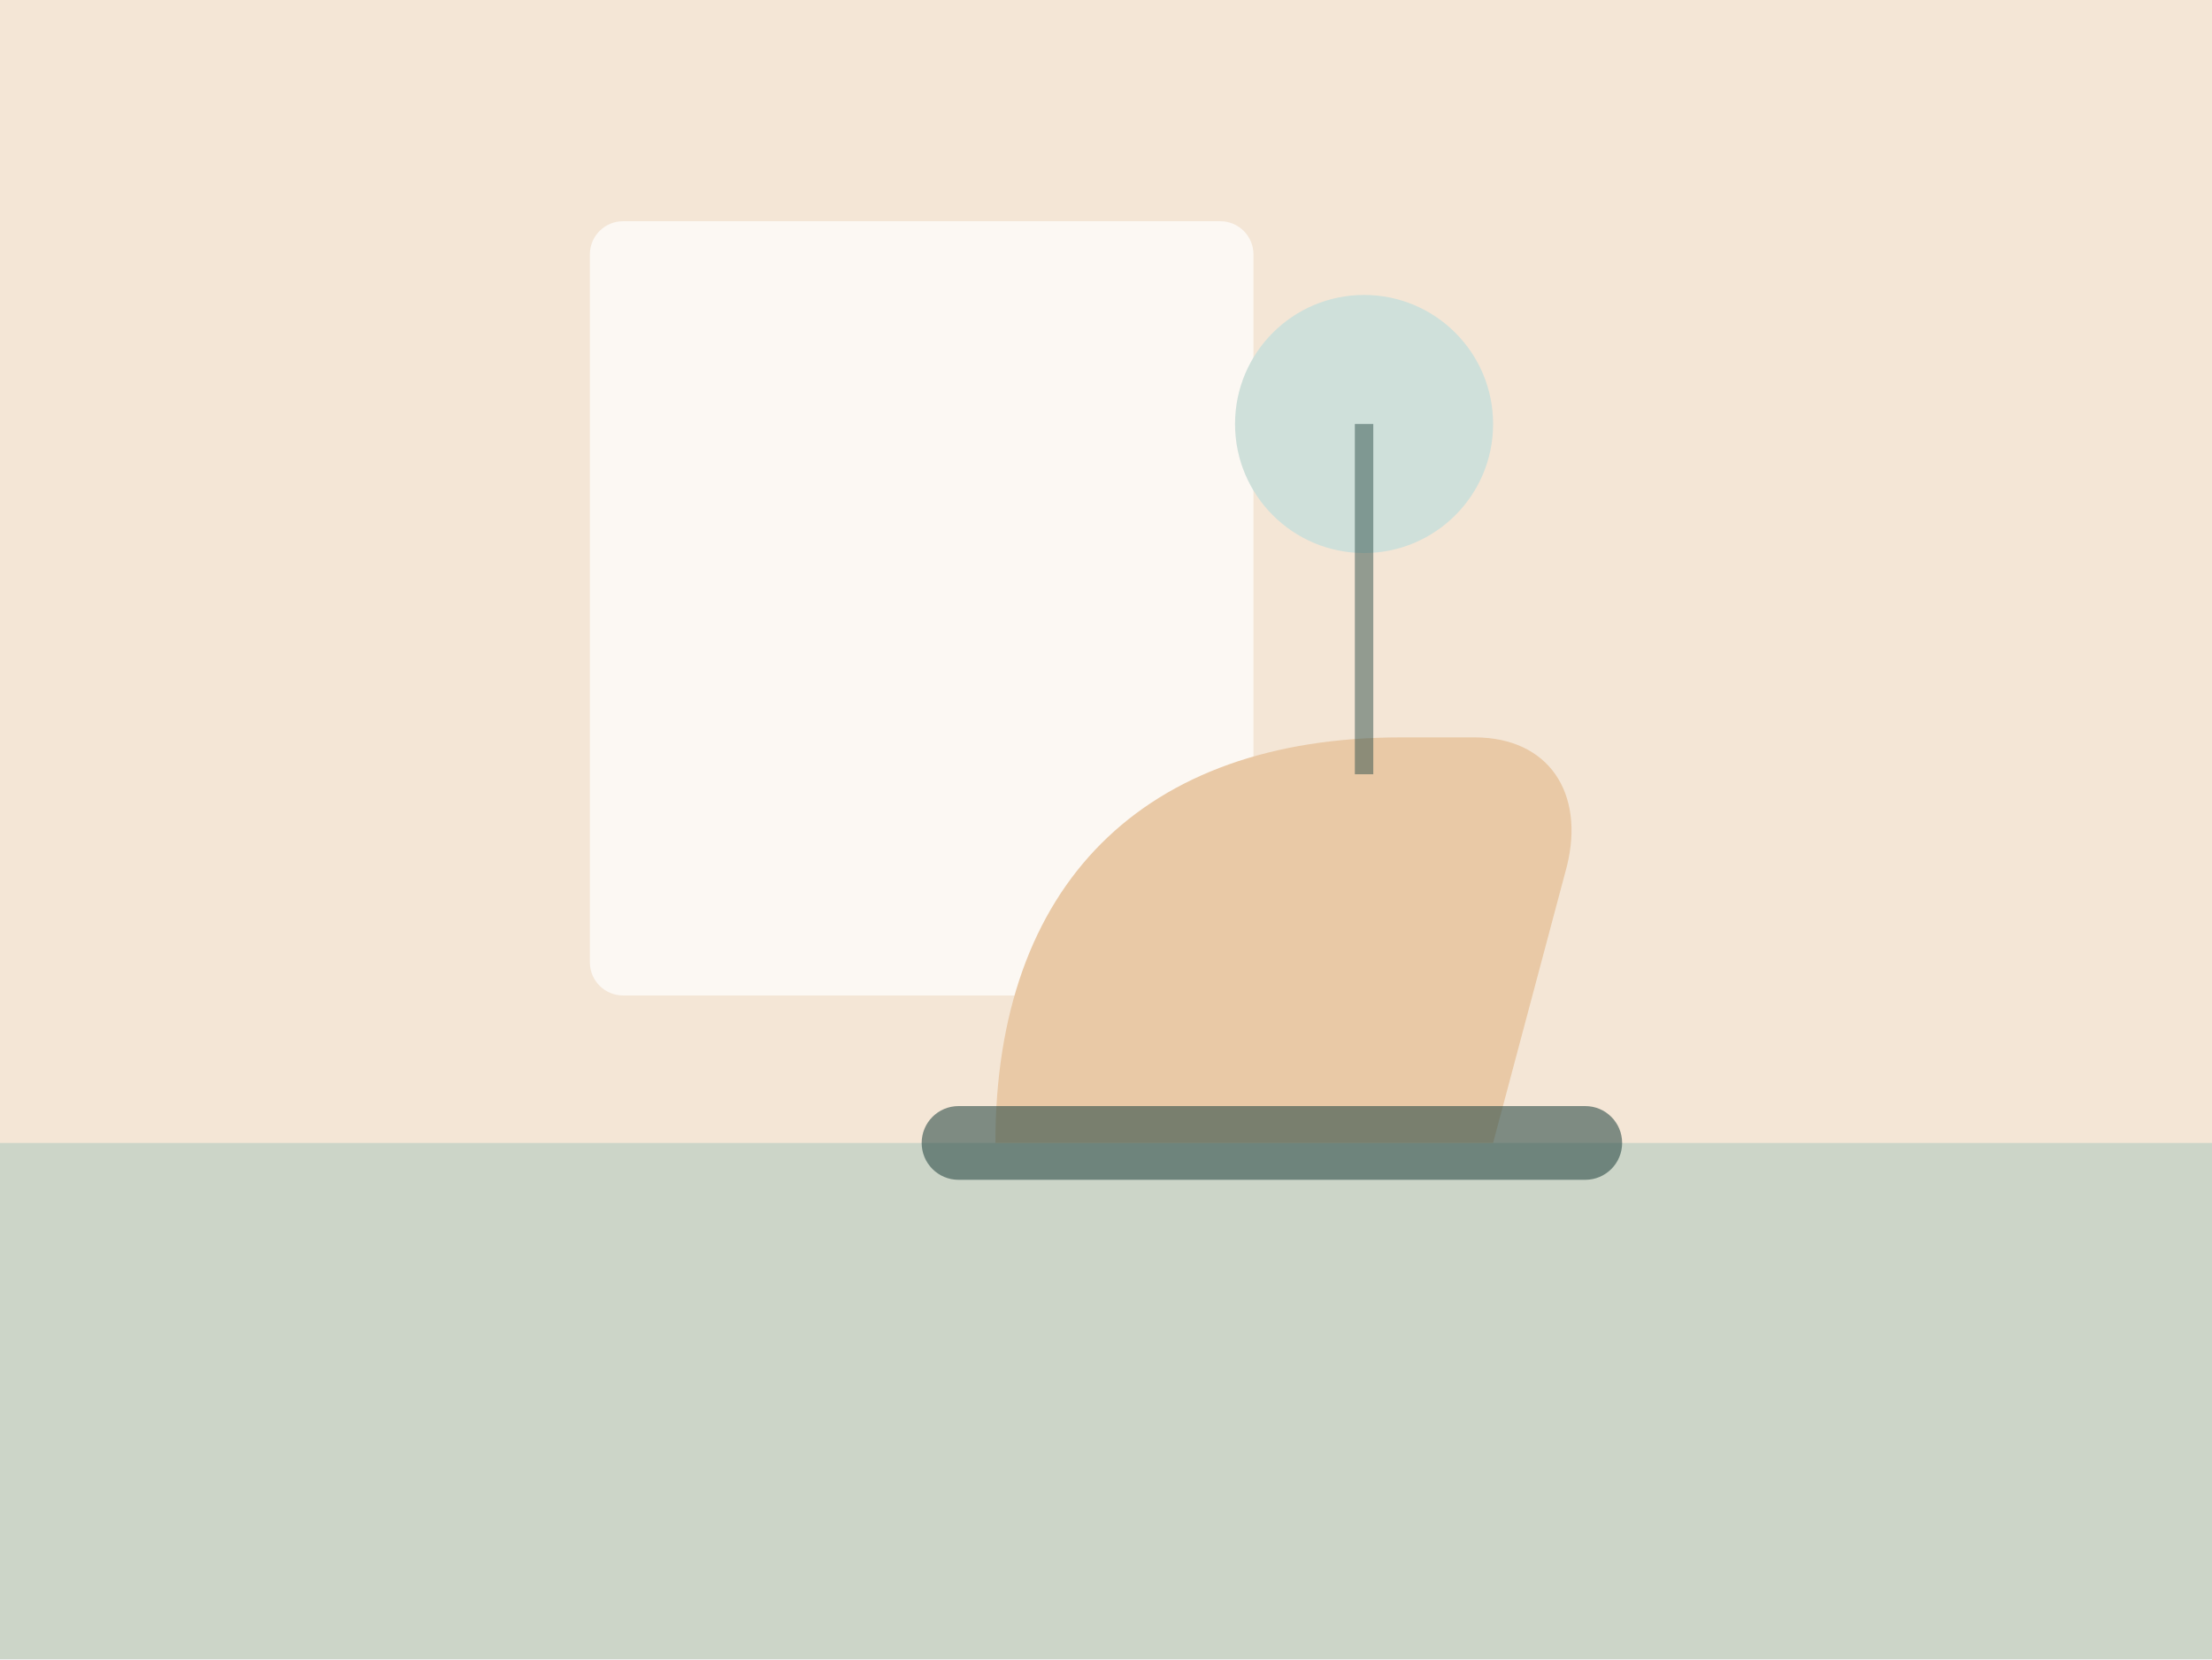
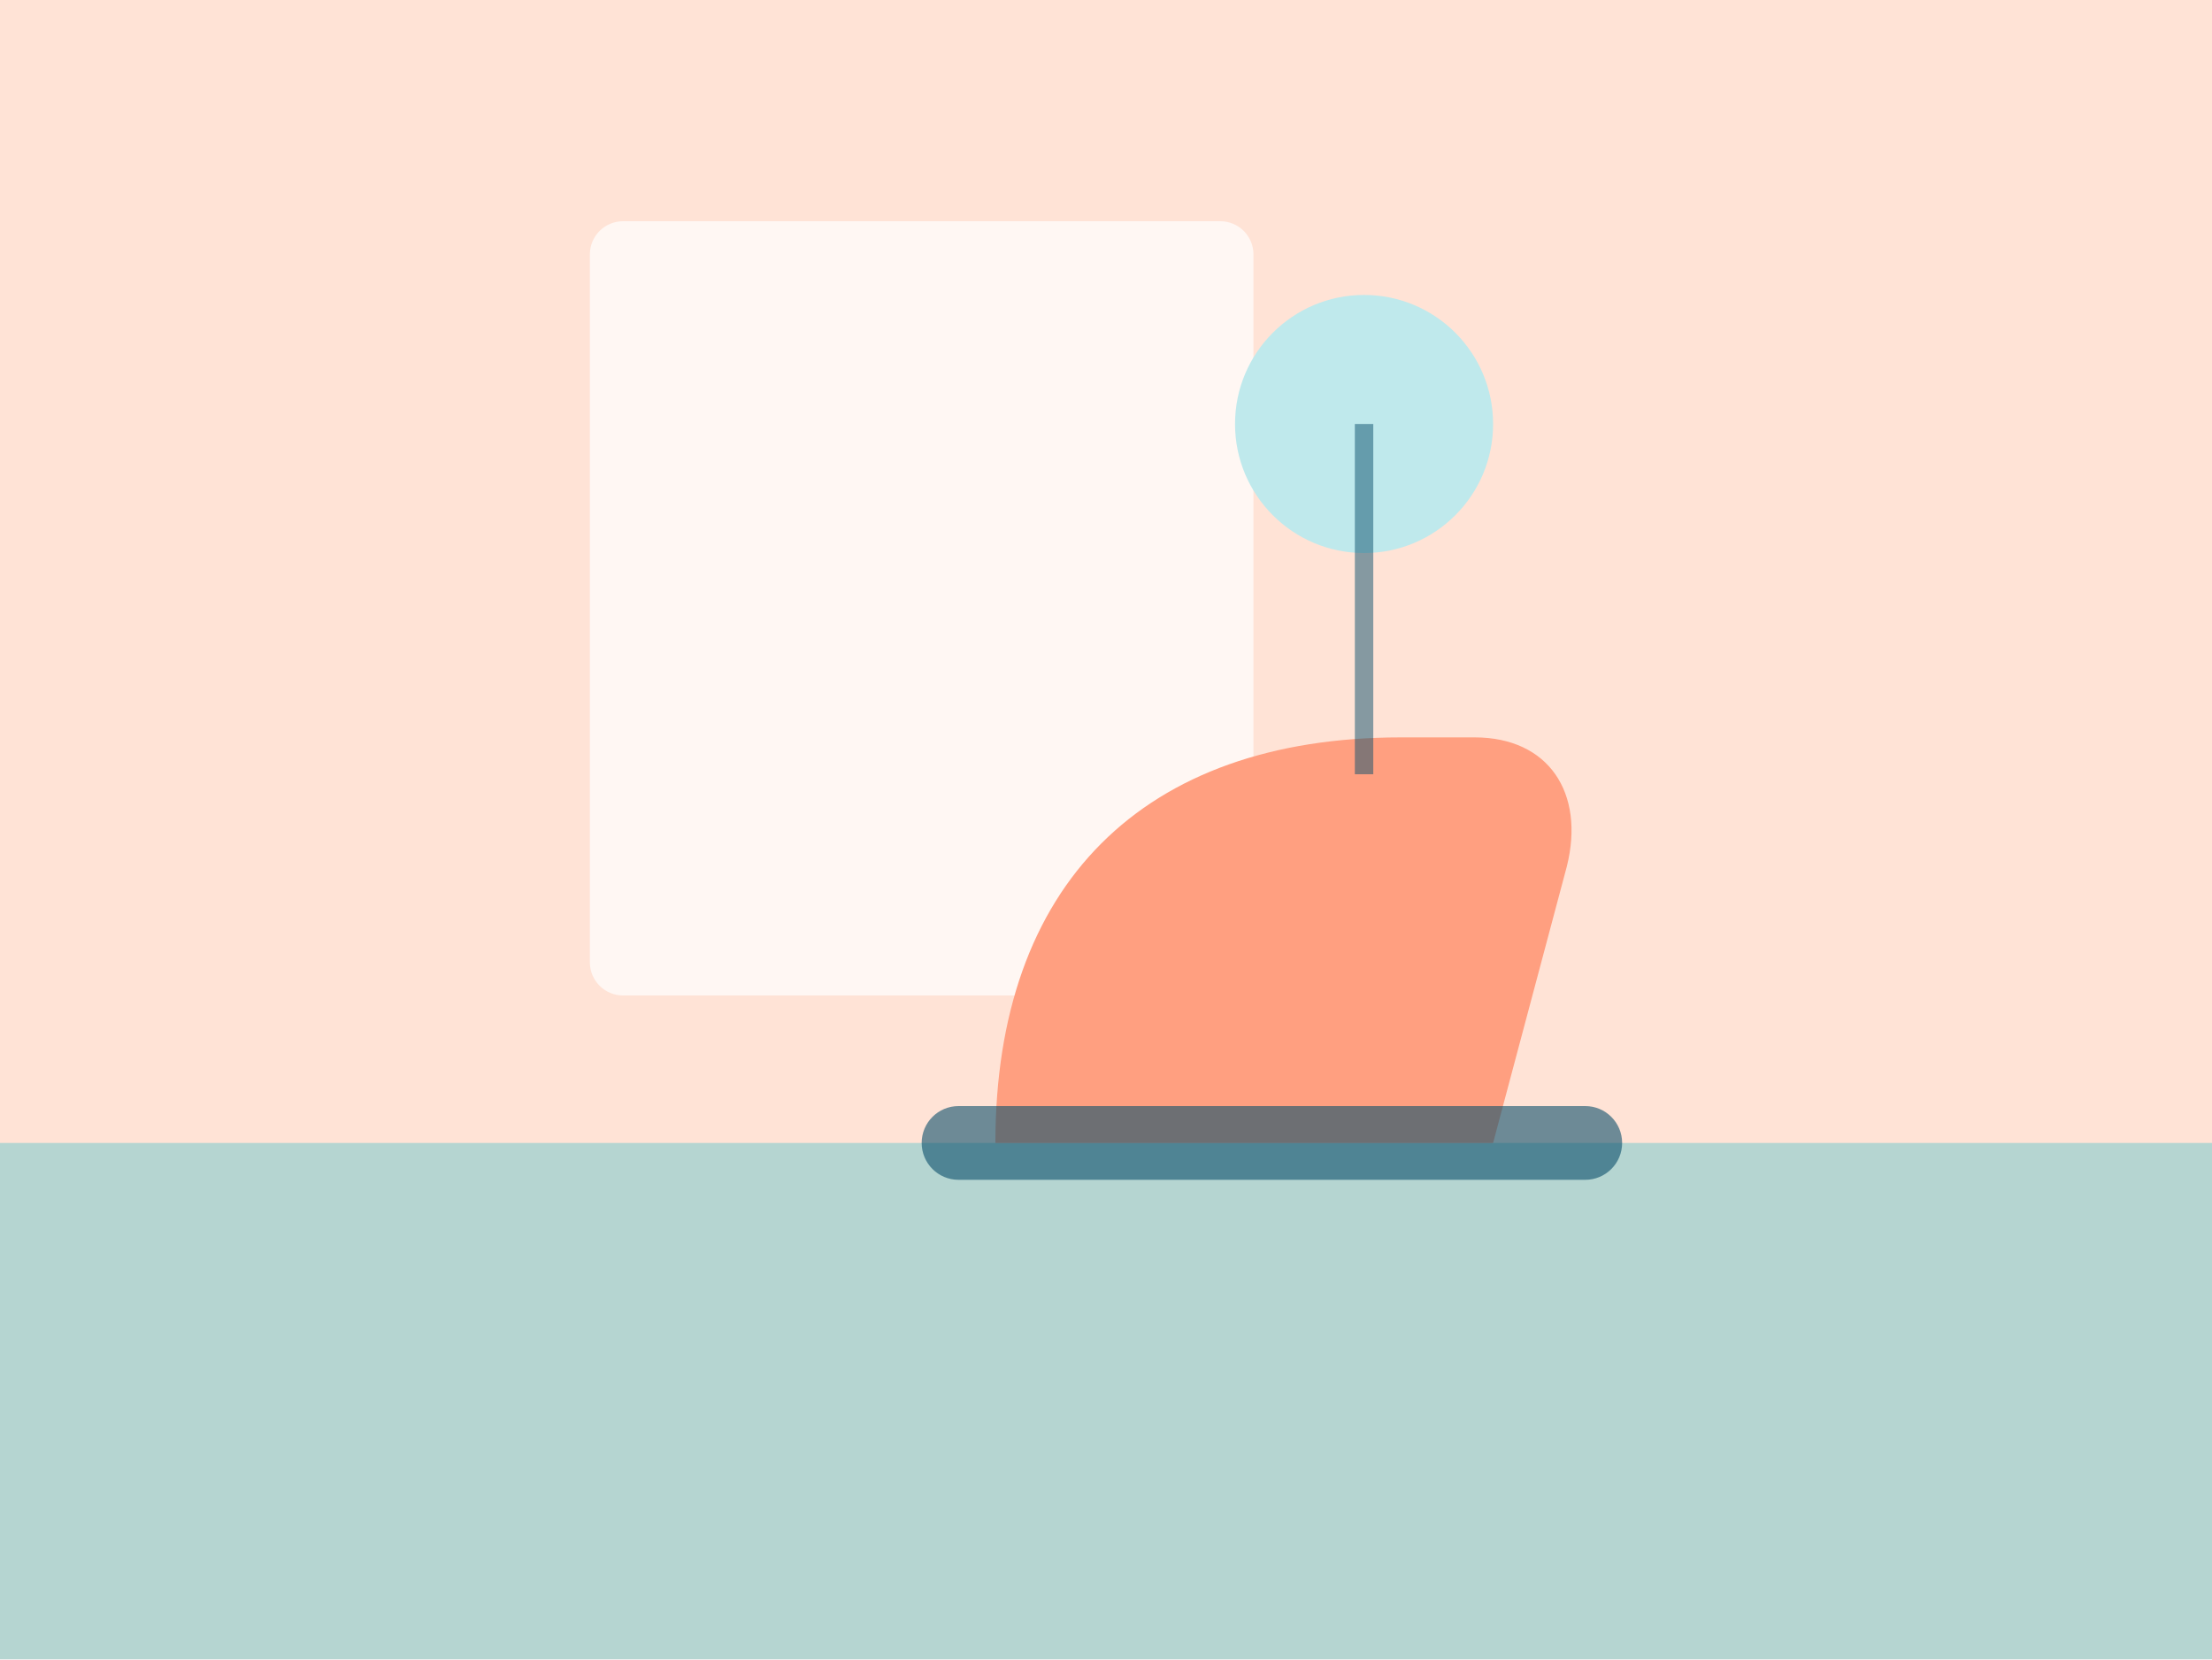
<svg xmlns="http://www.w3.org/2000/svg" viewBox="0 0 1200 900" preserveAspectRatio="xMidYMid slice">
-   <rect width="1200" height="900" fill="#f4e6d6" />
-   <rect y="620" width="1200" height="280" fill="#9cc2b8" opacity=".45" />
+   <rect width="1200" height="900" fill="#ffe3d6" />
+   <rect y="620" width="1200" height="280" fill="#5cc4cc" opacity=".45" />
  <rect x="320" y="120" width="360" height="420" rx="18" fill="#fff" opacity=".7" />
-   <path d="M540 620c0-140 80-220 220-220h40c40 0 60 30 50 70l-40 150Z" fill="#e9c9a6" />
-   <rect x="500" y="600" width="380" height="40" rx="20" fill="#2f4f4a" opacity=".6" />
-   <circle cx="740" cy="230" r="70" fill="#cfe0da" />
-   <rect x="735" y="230" width="10" height="190" fill="#2f4f4a" opacity=".5" />
-   <path d="M740 200a40 40 0 0 1 0 0" stroke="#2f4f4a" />
+   <path d="M540 620c0-140 80-220 220-220h40c40 0 60 30 50 70l-40 150Z" fill="#ff9f80" />
+   <rect x="500" y="600" width="380" height="40" rx="20" fill="#0b4f6b" opacity=".6" />
+   <circle cx="740" cy="230" r="70" fill="#bfe9ec" />
+   <rect x="735" y="230" width="10" height="190" fill="#0b4f6b" opacity=".5" />
+   <path d="M740 200a40 40 0 0 1 0 0" stroke="#0b4f6b" />
</svg>
